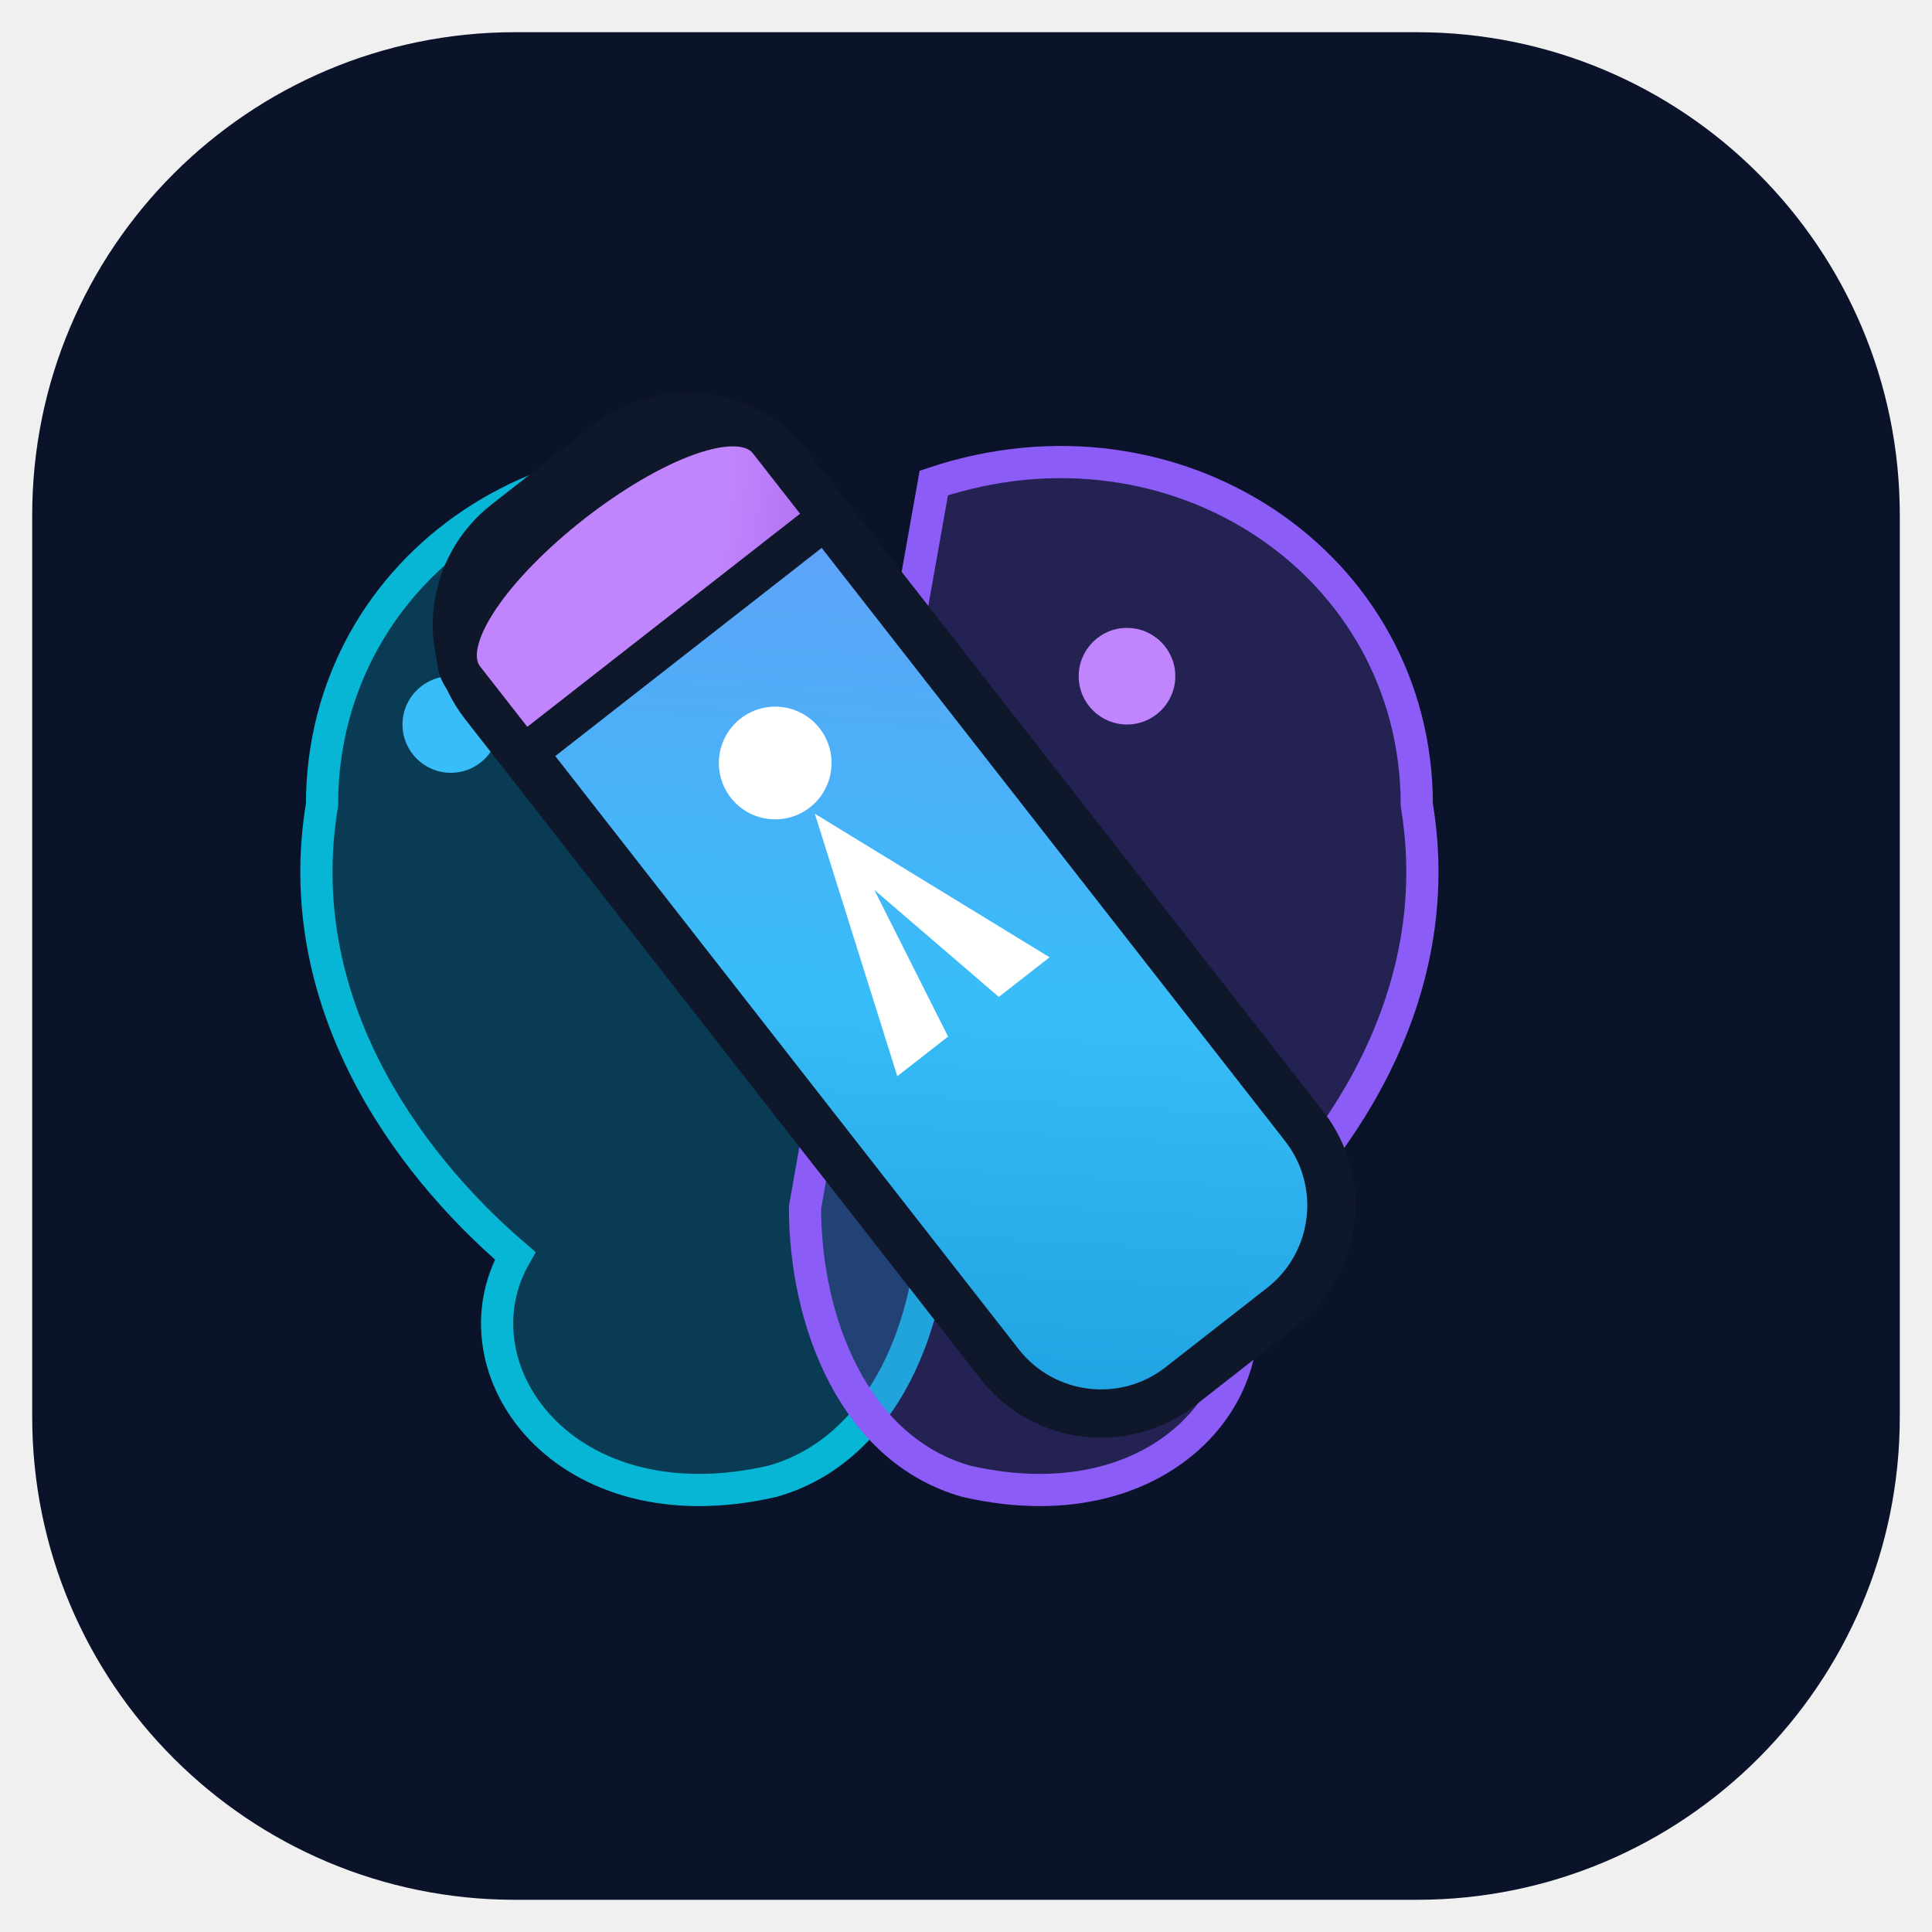
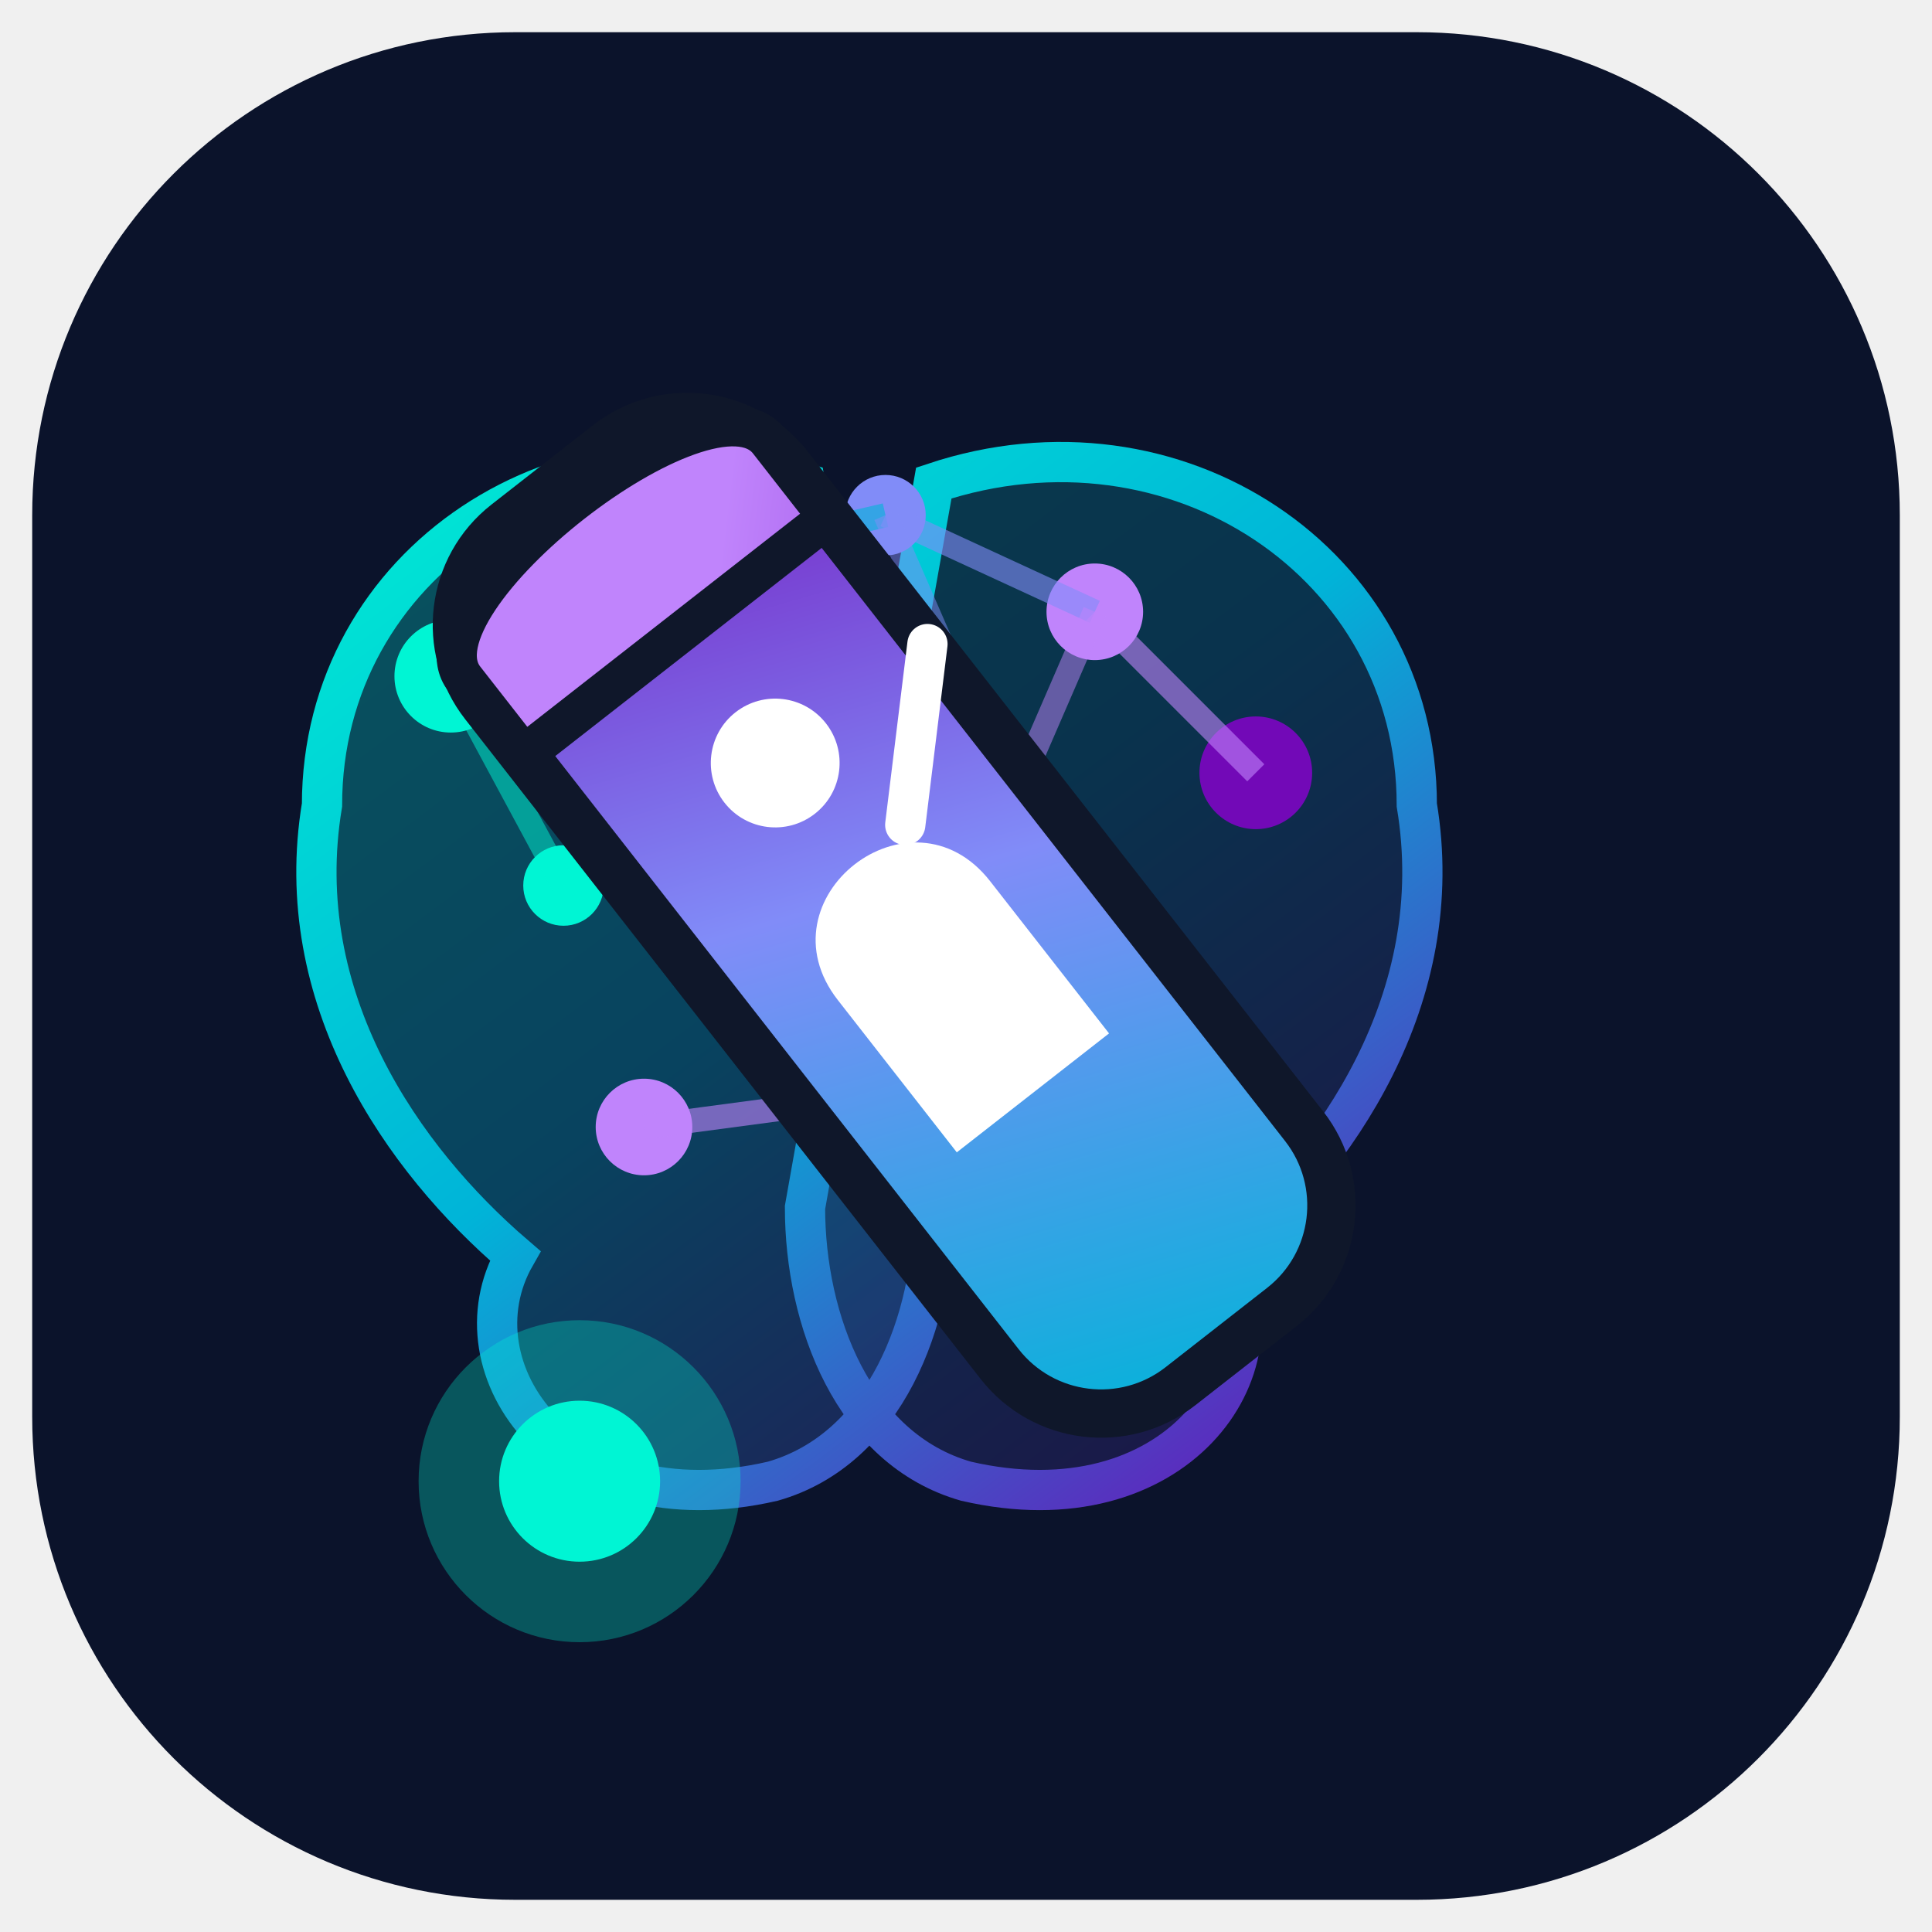
<svg xmlns="http://www.w3.org/2000/svg" viewBox="0 0 120 120" fill="none">
  <defs>
-     <linearGradient id="favPencil" x1="20" y1="100" x2="90" y2="20" gradientUnits="userSpaceOnUse">
-       <stop offset="0%" stop-color="#0284C7" />
-       <stop offset="50%" stop-color="#38BDF8" />
-       <stop offset="100%" stop-color="#818CF8" />
+     <linearGradient id="favBrain" x1="20" y1="20" x2="80" y2="100" gradientUnits="userSpaceOnUse">
+       <stop offset="0%" stop-color="#00f5d4" />
+       <stop offset="50%" stop-color="#00b4d8" />
+       <stop offset="100%" stop-color="#7209b7" />
+     </linearGradient>
+     <linearGradient id="favPencil" x1="46" y1="90" x2="74" y2="20" gradientUnits="userSpaceOnUse">
+       <stop offset="0%" stop-color="#00b4d8" />
+       <stop offset="50%" stop-color="#818CF8" />
+       <stop offset="100%" stop-color="#7209b7" />
    </linearGradient>
    <linearGradient id="favEraser" x1="80" y1="15" x2="100" y2="35" gradientUnits="userSpaceOnUse">
      <stop offset="0%" stop-color="#C084FC" />
      <stop offset="100%" stop-color="#7E22CE" />
    </linearGradient>
  </defs>
  <rect x="2" y="2" width="116" height="116" rx="30" fill="#0B132B" />
-   <path d="M 50 30 C 35 25 20 35 20 50 C 18 62 25 72 32 78 C 28 85 35 95 48 92 C 55 90 58 82 58 75 Z" fill="#06B6D4" fill-opacity="0.25" stroke="#06B6D4" stroke-width="2" />
-   <path d="M 58 30 C 73 25 88 35 88 50 C 90 62 83 72 76 78 C 80 85 73 95 60 92 C 53 90 50 82 50 75 Z" fill="#8B5CF6" fill-opacity="0.2" stroke="#8B5CF6" stroke-width="2" />
-   <circle cx="28" cy="45" r="3" fill="#38BDF8" />
-   <circle cx="48" cy="48" r="3" fill="#60A5FA" />
-   <circle cx="70" cy="42" r="3" fill="#C084FC" />
+   <path d="M 50 30 C 35 25 20 35 20 50 C 18 62 25 72 32 78 C 28 85 35 95 48 92 C 55 90 58 82 58 75 Z" fill="url(#favBrain)" fill-opacity="0.3" stroke="url(#favBrain)" stroke-width="2.5" />
+   <path d="M 58 30 C 73 25 88 35 88 50 C 90 62 83 72 76 78 C 80 85 73 95 60 92 C 53 90 50 82 50 75 Z" fill="url(#favBrain)" fill-opacity="0.2" stroke="url(#favBrain)" stroke-width="2.5" />
+   <circle cx="28" cy="42" r="3.5" fill="#00f5d4" />
+   <circle cx="42" cy="35" r="3" fill="#00b4d8" />
+   <circle cx="55" cy="32" r="2.5" fill="#818CF8" />
+   <circle cx="68" cy="38" r="3" fill="#C084FC" />
+   <circle cx="78" cy="48" r="3.5" fill="#7209b7" />
+   <circle cx="35" cy="55" r="2.5" fill="#00f5d4" />
+   <circle cx="50" cy="50" r="3" fill="#00b4d8" />
+   <circle cx="65" cy="55" r="2.5" fill="#818CF8" />
+   <circle cx="40" cy="70" r="3" fill="#C084FC" />
+   <circle cx="55" cy="68" r="2.5" fill="#7209b7" />
+   <line x1="28" y1="42" x2="42" y2="35" stroke="#00f5d4" stroke-width="1.5" opacity="0.6" />
+   <line x1="42" y1="35" x2="55" y2="32" stroke="#00b4d8" stroke-width="1.5" opacity="0.6" />
+   <line x1="55" y1="32" x2="68" y2="38" stroke="#818CF8" stroke-width="1.5" opacity="0.6" />
+   <line x1="68" y1="38" x2="78" y2="48" stroke="#C084FC" stroke-width="1.5" opacity="0.6" />
+   <line x1="35" y1="55" x2="50" y2="50" stroke="#00f5d4" stroke-width="1.5" opacity="0.6" />
+   <line x1="50" y1="50" x2="65" y2="55" stroke="#00b4d8" stroke-width="1.5" opacity="0.6" />
+   <line x1="40" y1="70" x2="55" y2="68" stroke="#C084FC" stroke-width="1.5" opacity="0.6" />
+   <line x1="28" y1="42" x2="35" y2="55" stroke="#00f5d4" stroke-width="1.5" opacity="0.5" />
+   <line x1="42" y1="35" x2="50" y2="50" stroke="#00b4d8" stroke-width="1.5" opacity="0.5" />
+   <line x1="55" y1="32" x2="65" y2="55" stroke="#818CF8" stroke-width="1.5" opacity="0.5" />
+   <line x1="68" y1="38" x2="55" y2="68" stroke="#C084FC" stroke-width="1.5" opacity="0.5" />
  <g transform="rotate(-38 58 60)">
    <rect x="46" y="22" width="24" height="68" rx="8" fill="url(#favPencil)" stroke="#0F172A" stroke-width="3" />
    <path d="M 46 28 C 46 22 70 22 70 28 L 70 34 L 46 34 Z" fill="url(#favEraser)" stroke="#0F172A" stroke-width="2.5" />
-     <circle cx="58" cy="44" r="3.5" fill="#FFFFFF" />
-     <path d="M 58 48 L 52 64 L 56 64 L 58 54 L 60 64 L 64 64 Z" fill="#FFFFFF" />
+     <circle cx="58" cy="44" r="4" fill="#FFFFFF" />
+     <path d="M 52 58 C 52 50 64 50 64 58 L 64 70 L 52 70 Z" fill="#FFFFFF" />
+     <line x1="62" y1="52" x2="70" y2="44" stroke="#FFFFFF" stroke-width="2.5" stroke-linecap="round" />
  </g>
+   <circle cx="36" cy="92" r="5" fill="#00f5d4" />
+   <circle cx="36" cy="92" r="10" fill="#00f5d4" opacity="0.3" />
</svg>
